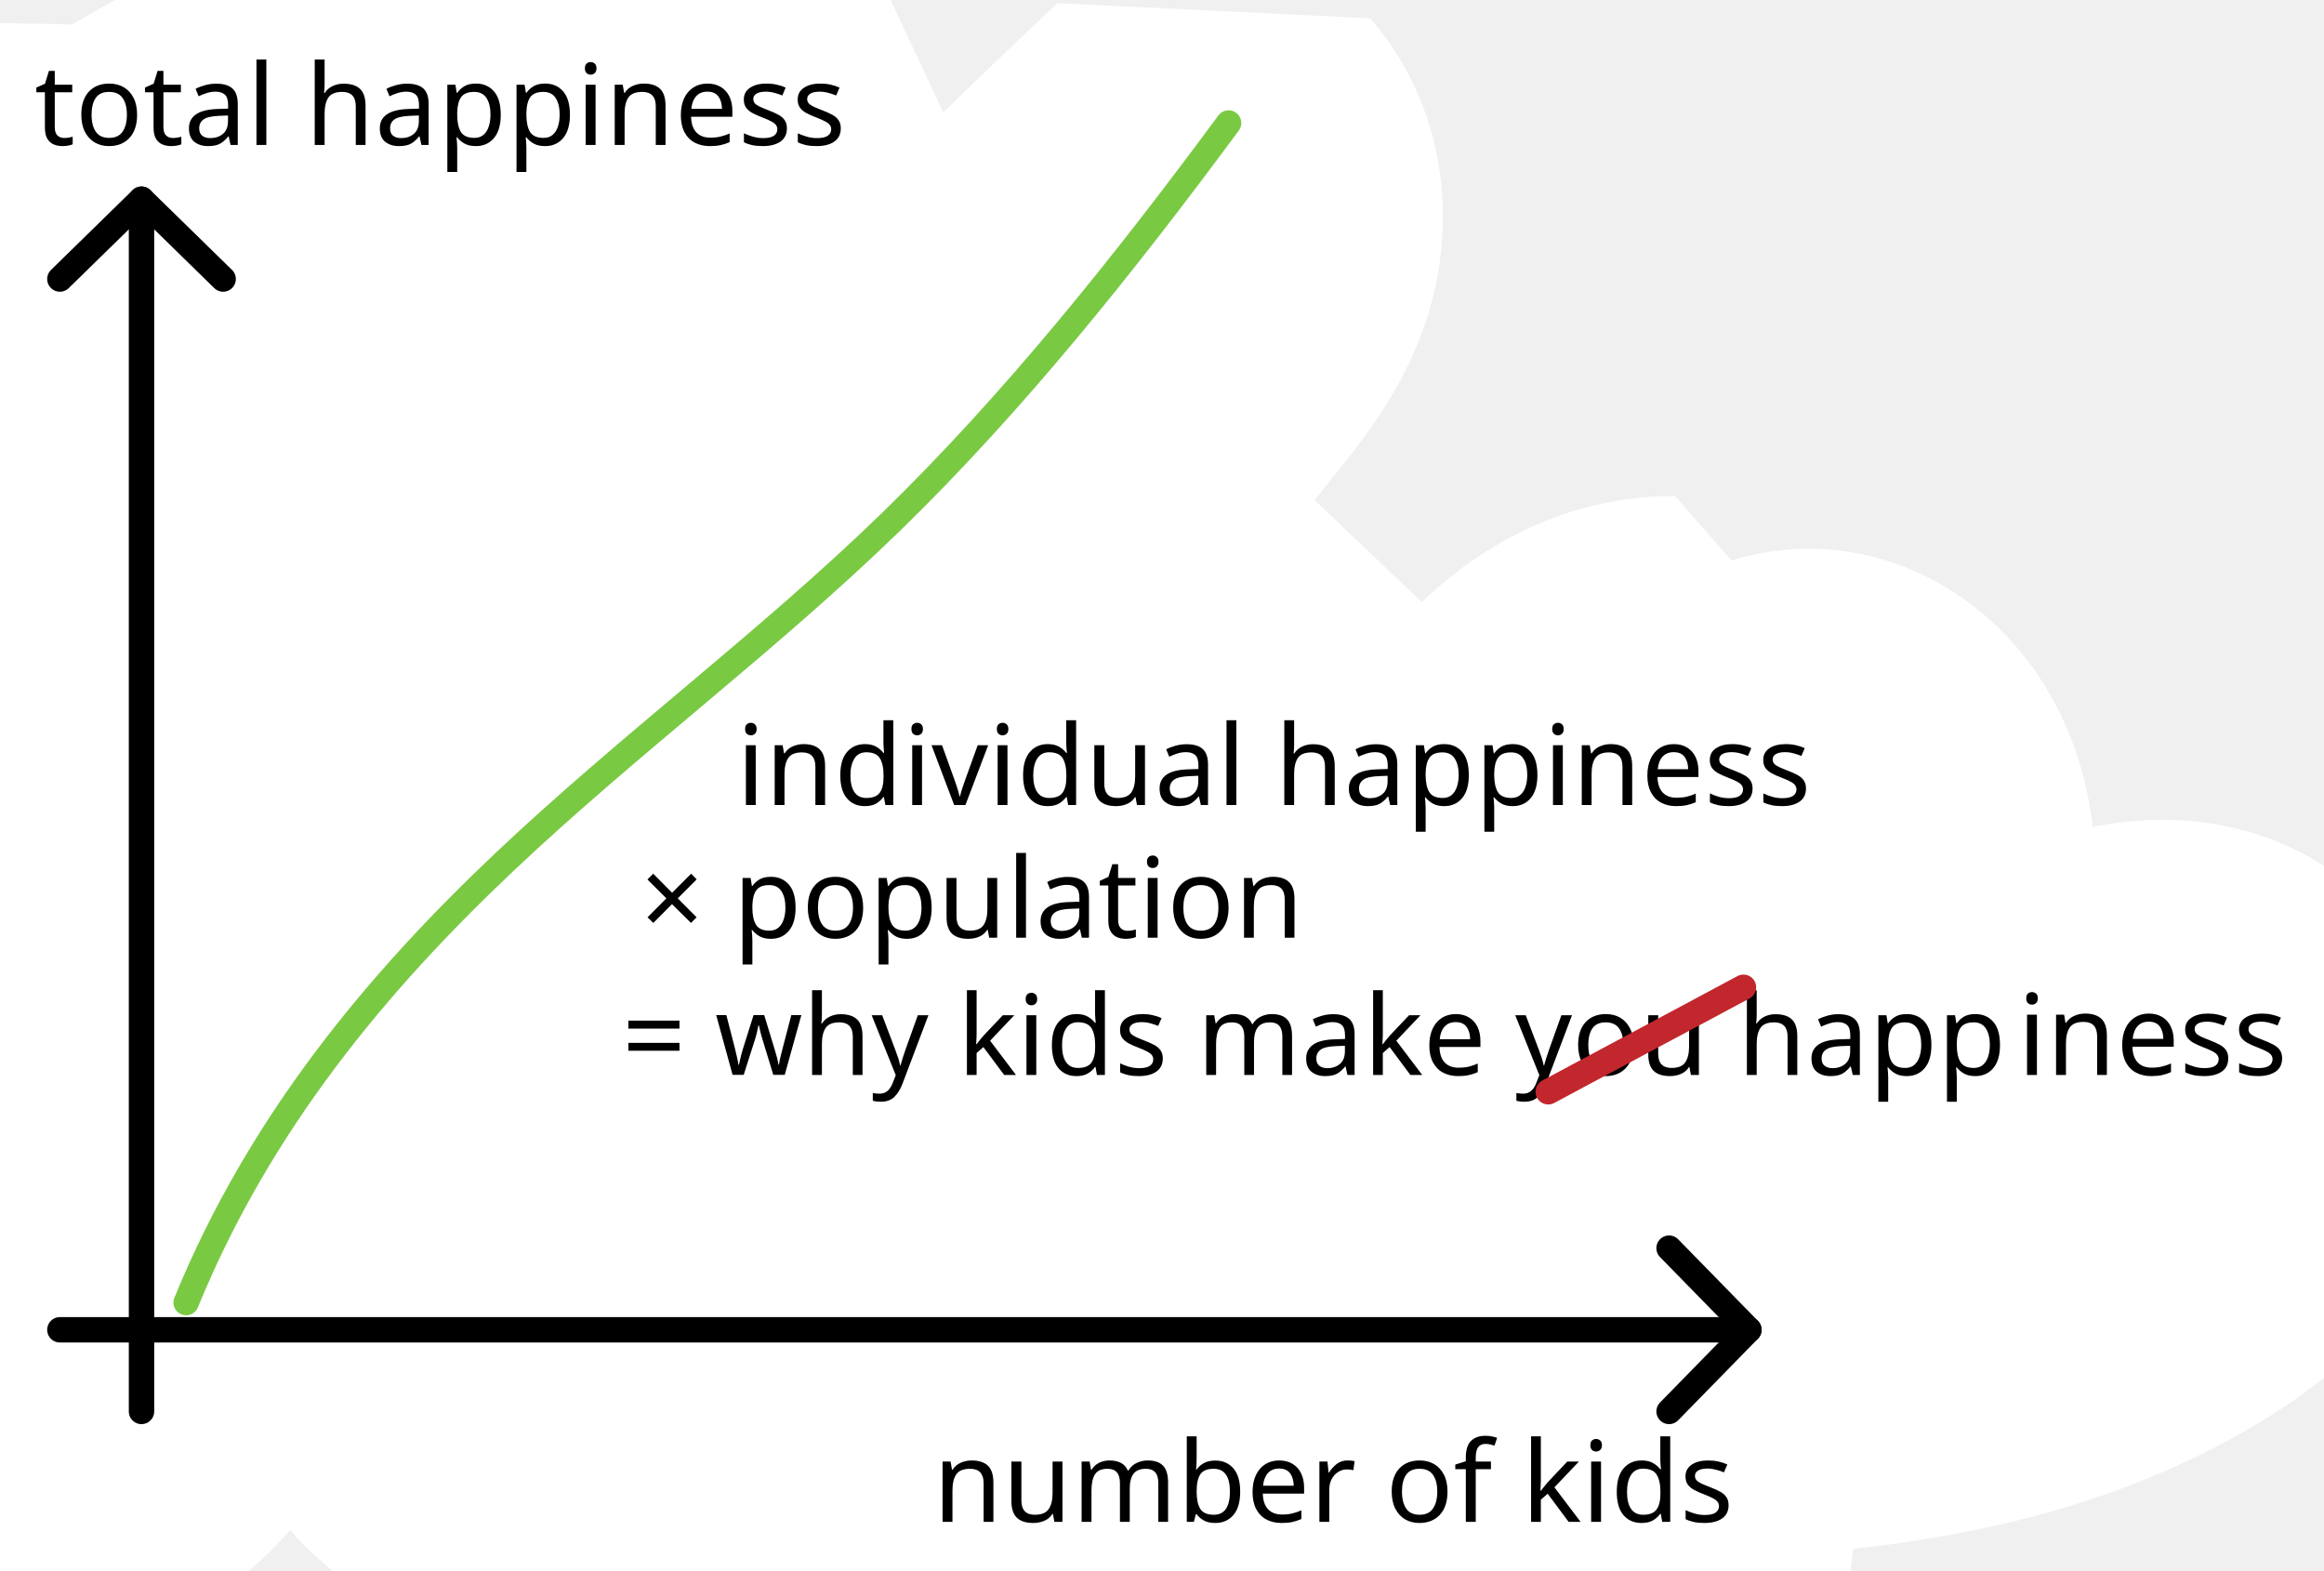
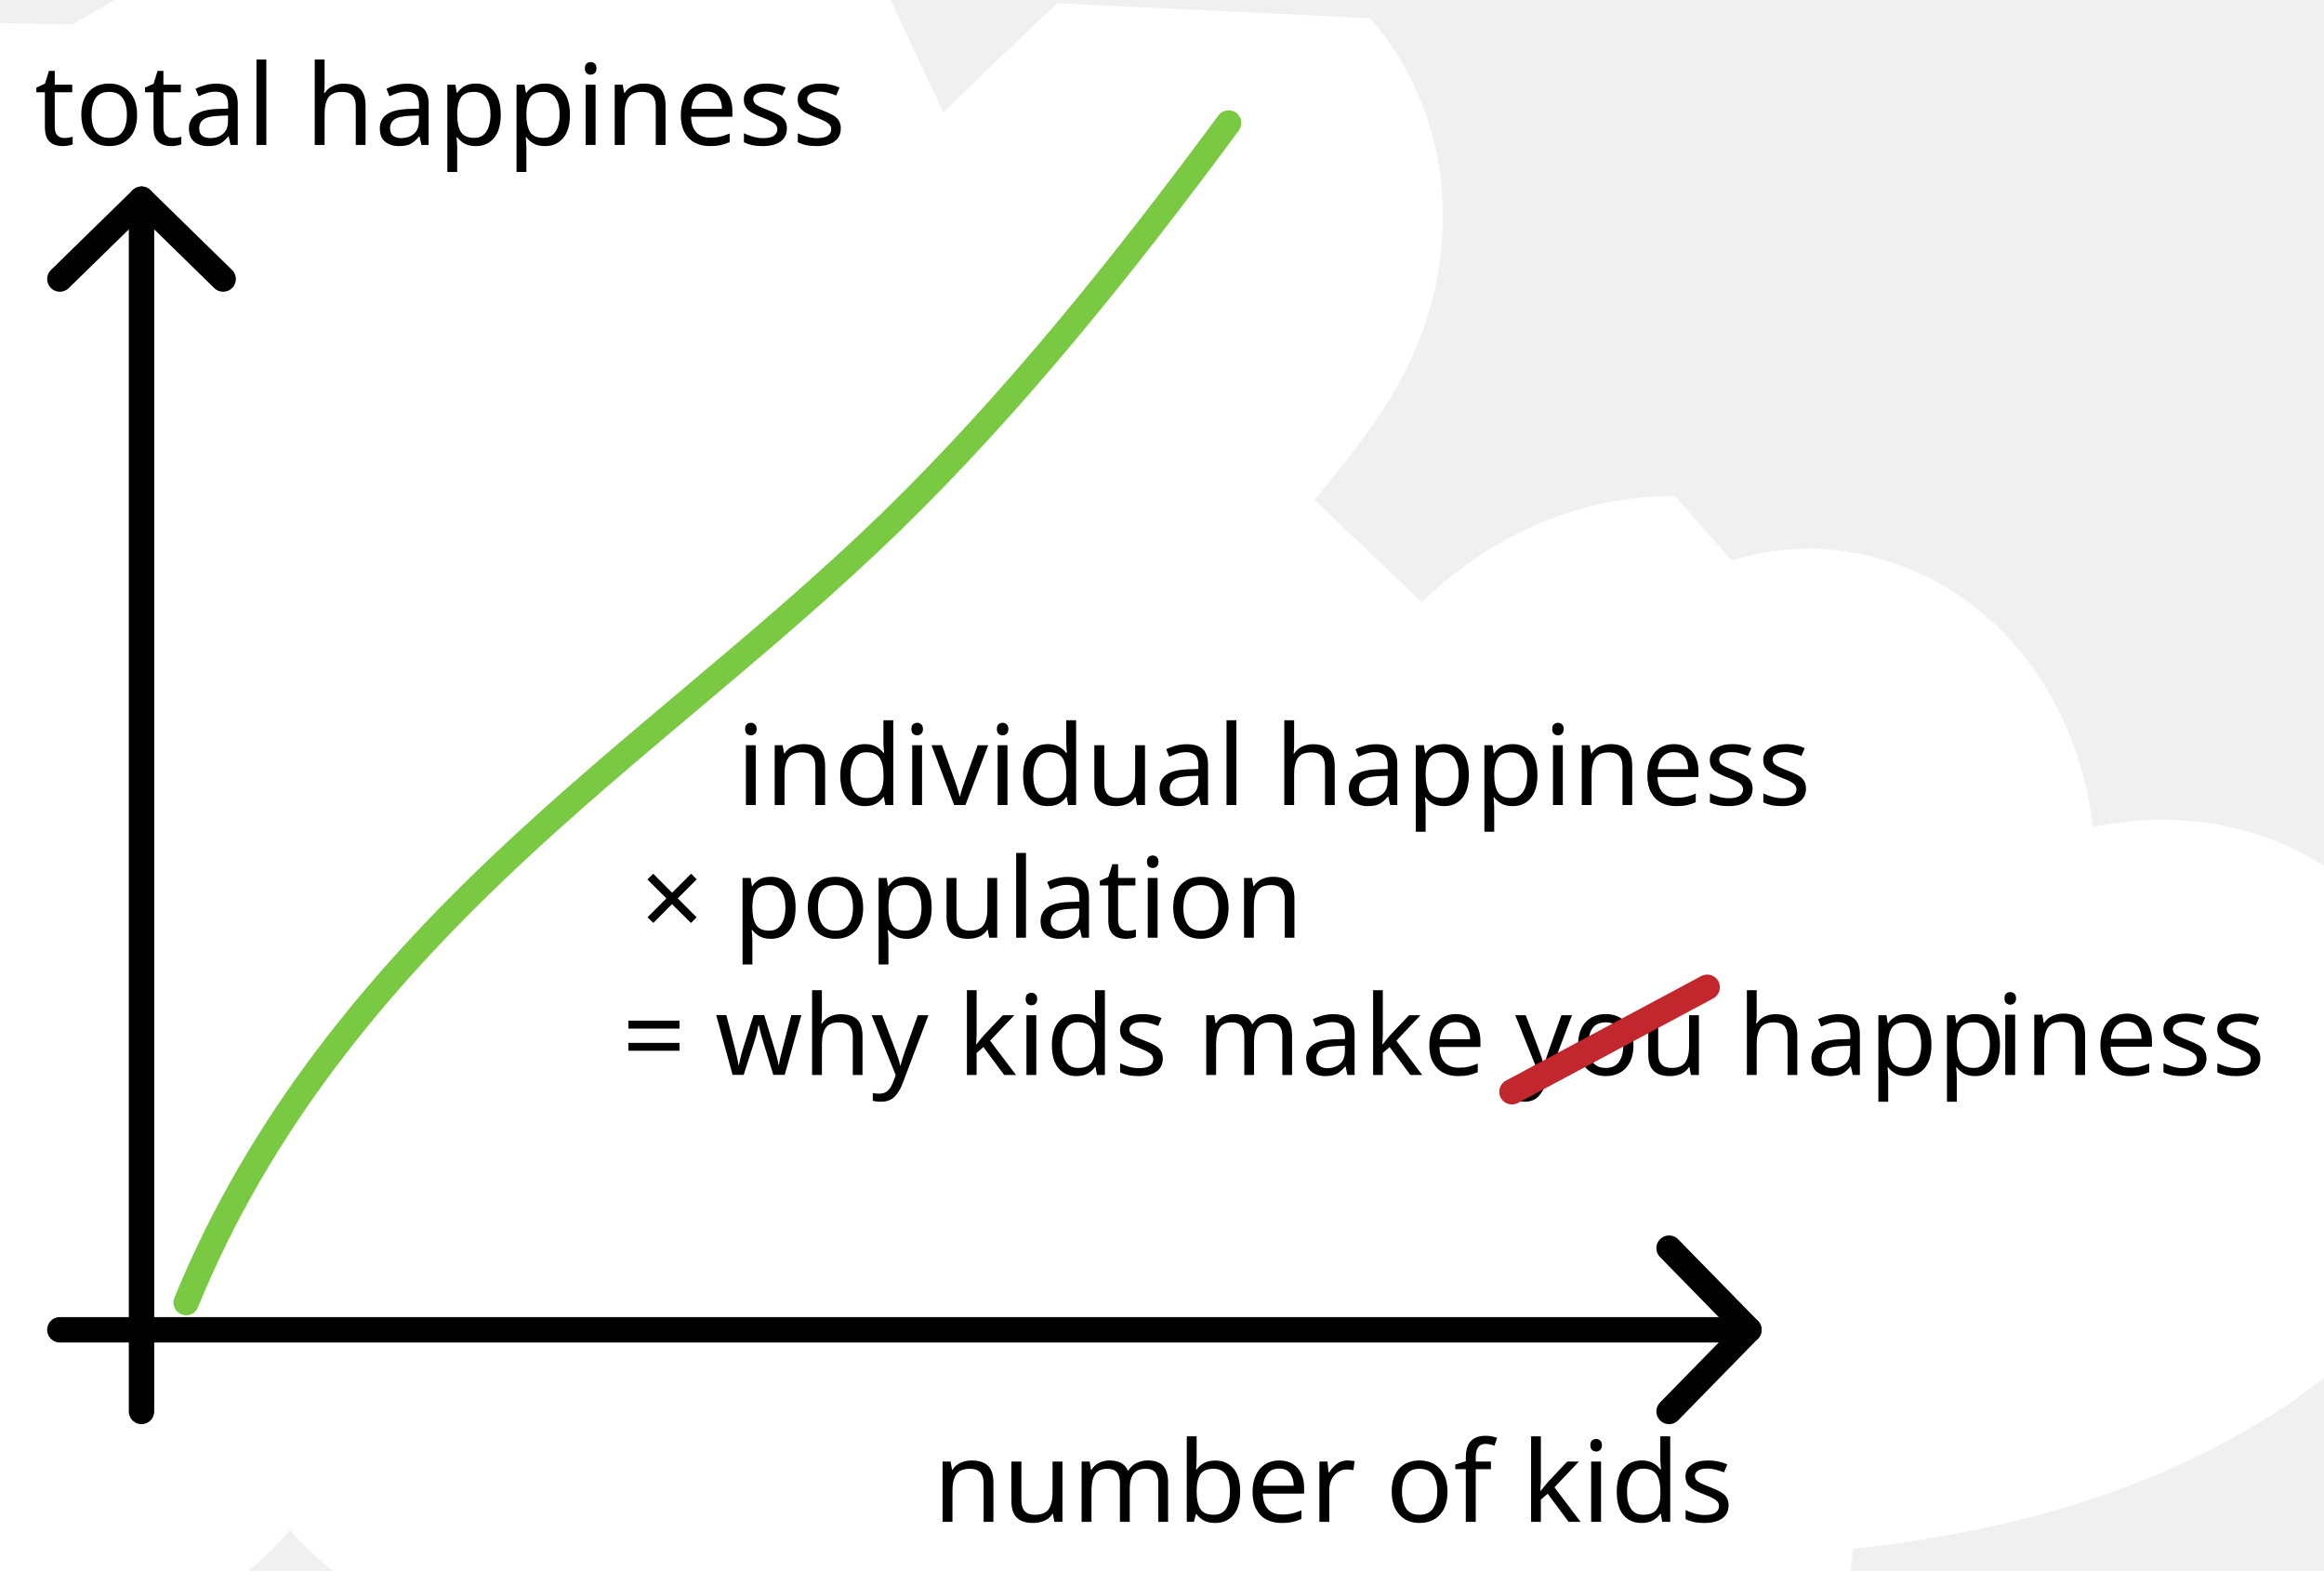
<svg xmlns="http://www.w3.org/2000/svg" version="1.1" id="Layer_1" x="0px" y="0px" viewBox="0 0 640.5 432.9" enable-background="new 0 0 640.5 432.9" xml:space="preserve">
  <path fill="none" stroke="#FFFFFF" stroke-width="120" stroke-linejoin="bevel" stroke-miterlimit="10" d="M29.2,6.9  C29,18,19.7,26.3,12.2,34.5S-1.6,55.1,4.7,64.2c7.8,11.5,25.6,5.7,37.7-1.2C74,44.8,105.6,26.7,137.3,8.6  C122.1,71.3,31.2,92.7,17.9,155.9c36.6-17.8,63.5-50.2,91.7-79.6S192.1,21,232.5,15.9C172,72.4,89.9,127.2,44.7,196.6  C27.3,223.3,12.3,252,4.4,283s-8.4,64.4,2.7,94.3c2.1,5.6,5.2,11.7,11,13.2c7.8,2.1,14.6-5.3,19.4-11.8  c87.8-120.2,186.6-232.2,295-334.1c5.7,6.5,6.3,16.4,3.7,24.6s-8.1,15.3-13.5,22.1c-64,80.3-140.7,151.2-192.3,239.9  c-5.5,9.4-10.8,19.4-11.5,30.2c-0.7,10.9,4.3,22.8,14.4,26.9c14.6,5.9,29.8-6.7,39.1-19.3c20.6-28.1,32.7-61.3,49.9-91.6  s41.8-59.2,75.4-68.2c-18.6,26-30.7,56.6-34.9,88.3c52.4-11.6,68.1-86,118.7-104c-10.1,33.7-20.1,67.4-30.2,101.1  c16.8,5.9,35.3-5.3,45.5-19.9s15-32.2,23.5-47.9s23.1-30.2,41-30.1c-4.7,36.8-9.4,73.6-14.1,110.4c20.5-16.9,33.7-42.2,36-68.6  c0.9-10.9,2.6-25.1,13.3-27.1c6-1.1,11.9,3,15.3,8c8.2,12.1,5.6,28.1,4.6,42.7c-1.1,14.6,1.4,32.1,14.4,38.7  c12.7,6.5,27.6-1.1,40.3-7.6c12.7-6.5,29.5-11.6,39.9-1.8c7.2,6.8,7.7,18.8,3.3,27.7s-12.6,15.4-21,20.6  c-40,24.9-89.2,29.1-136.3,30.6c-65.8,2.1-131.7,0.2-197.3-5.6c-11-1-22.4-2-32.9,1.3c-10.6,3.3-20.2,12.2-20.7,23.3  c-0.6,13,11.6,23.6,24.3,26.1c12.7,2.5,25.8-1,38.4-4.1c80-19.8,163.4-25.6,245.3-17" />
  <g>
    <line fill="none" stroke="#000000" stroke-width="7" stroke-linecap="round" stroke-linejoin="round" stroke-miterlimit="10" x1="482" y1="366.5" x2="16.5" y2="366.5" />
    <line fill="none" stroke="#000000" stroke-width="7" stroke-linecap="round" stroke-linejoin="round" stroke-miterlimit="10" x1="39" y1="54.9" x2="39" y2="389" />
  </g>
  <g>
    <polyline fill="none" stroke="#000000" stroke-width="7" stroke-linecap="round" stroke-linejoin="round" stroke-miterlimit="10" points="   460,344 482,366.5 460,389  " />
    <polyline fill="none" stroke="#000000" stroke-width="7" stroke-linecap="round" stroke-linejoin="round" stroke-miterlimit="10" points="   16.5,76.9 39,54.9 61.5,76.9  " />
  </g>
  <g>
    <text transform="matrix(1 0 0 1 9.5149 39.9536)" font-family="'PermanentMarker'" font-size="31">total happiness</text>
  </g>
  <g>
    <text transform="matrix(1 0 0 1 257.1391 419.4306)" font-family="'PermanentMarker'" font-size="31">number of kids</text>
  </g>
  <path fill="none" stroke="#7AC943" stroke-width="7" stroke-linecap="round" stroke-linejoin="round" stroke-miterlimit="10" d="  M51.3,359c20.3-49.7,53-88.6,87.7-121.4s72.2-60.4,106.6-93.8c33.5-32.6,63.9-70.5,93-109.9" />
  <g>
-     <text transform="matrix(1 0 0 1 556.0201 296.2677)" font-family="'PermanentMarker'" font-size="31">iness</text>
    <text transform="matrix(1 0 0 1 202.968 221.8628)" font-family="'PermanentMarker'" font-size="30.74">individual happiness</text>
    <text transform="matrix(1 0 0 1 176.468 258.4341)" font-family="'PermanentMarker'" font-size="30.74">× population</text>
    <text transform="matrix(1 0 0 1 171.468 296.2677)" font-family="'PermanentMarker'" font-size="30.74">= why kids make you happ</text>
-     <path fill="none" stroke="#C1272D" stroke-width="7" stroke-linecap="round" stroke-linejoin="round" stroke-miterlimit="10" d="   M426.7,300.9c17.9-9.6,35.9-19.2,53.8-28.8" />
+     <path fill="none" stroke="#C1272D" stroke-width="7" stroke-linecap="round" stroke-linejoin="round" stroke-miterlimit="10" d="   M416.7,300.9c17.9-9.6,35.9-19.2,53.8-28.8" />
+     <text transform="matrix(1 0 0 1 550.0164 296.2677)" font-family="'PermanentMarker'" font-size="31">iness</text>
  </g>
</svg>
